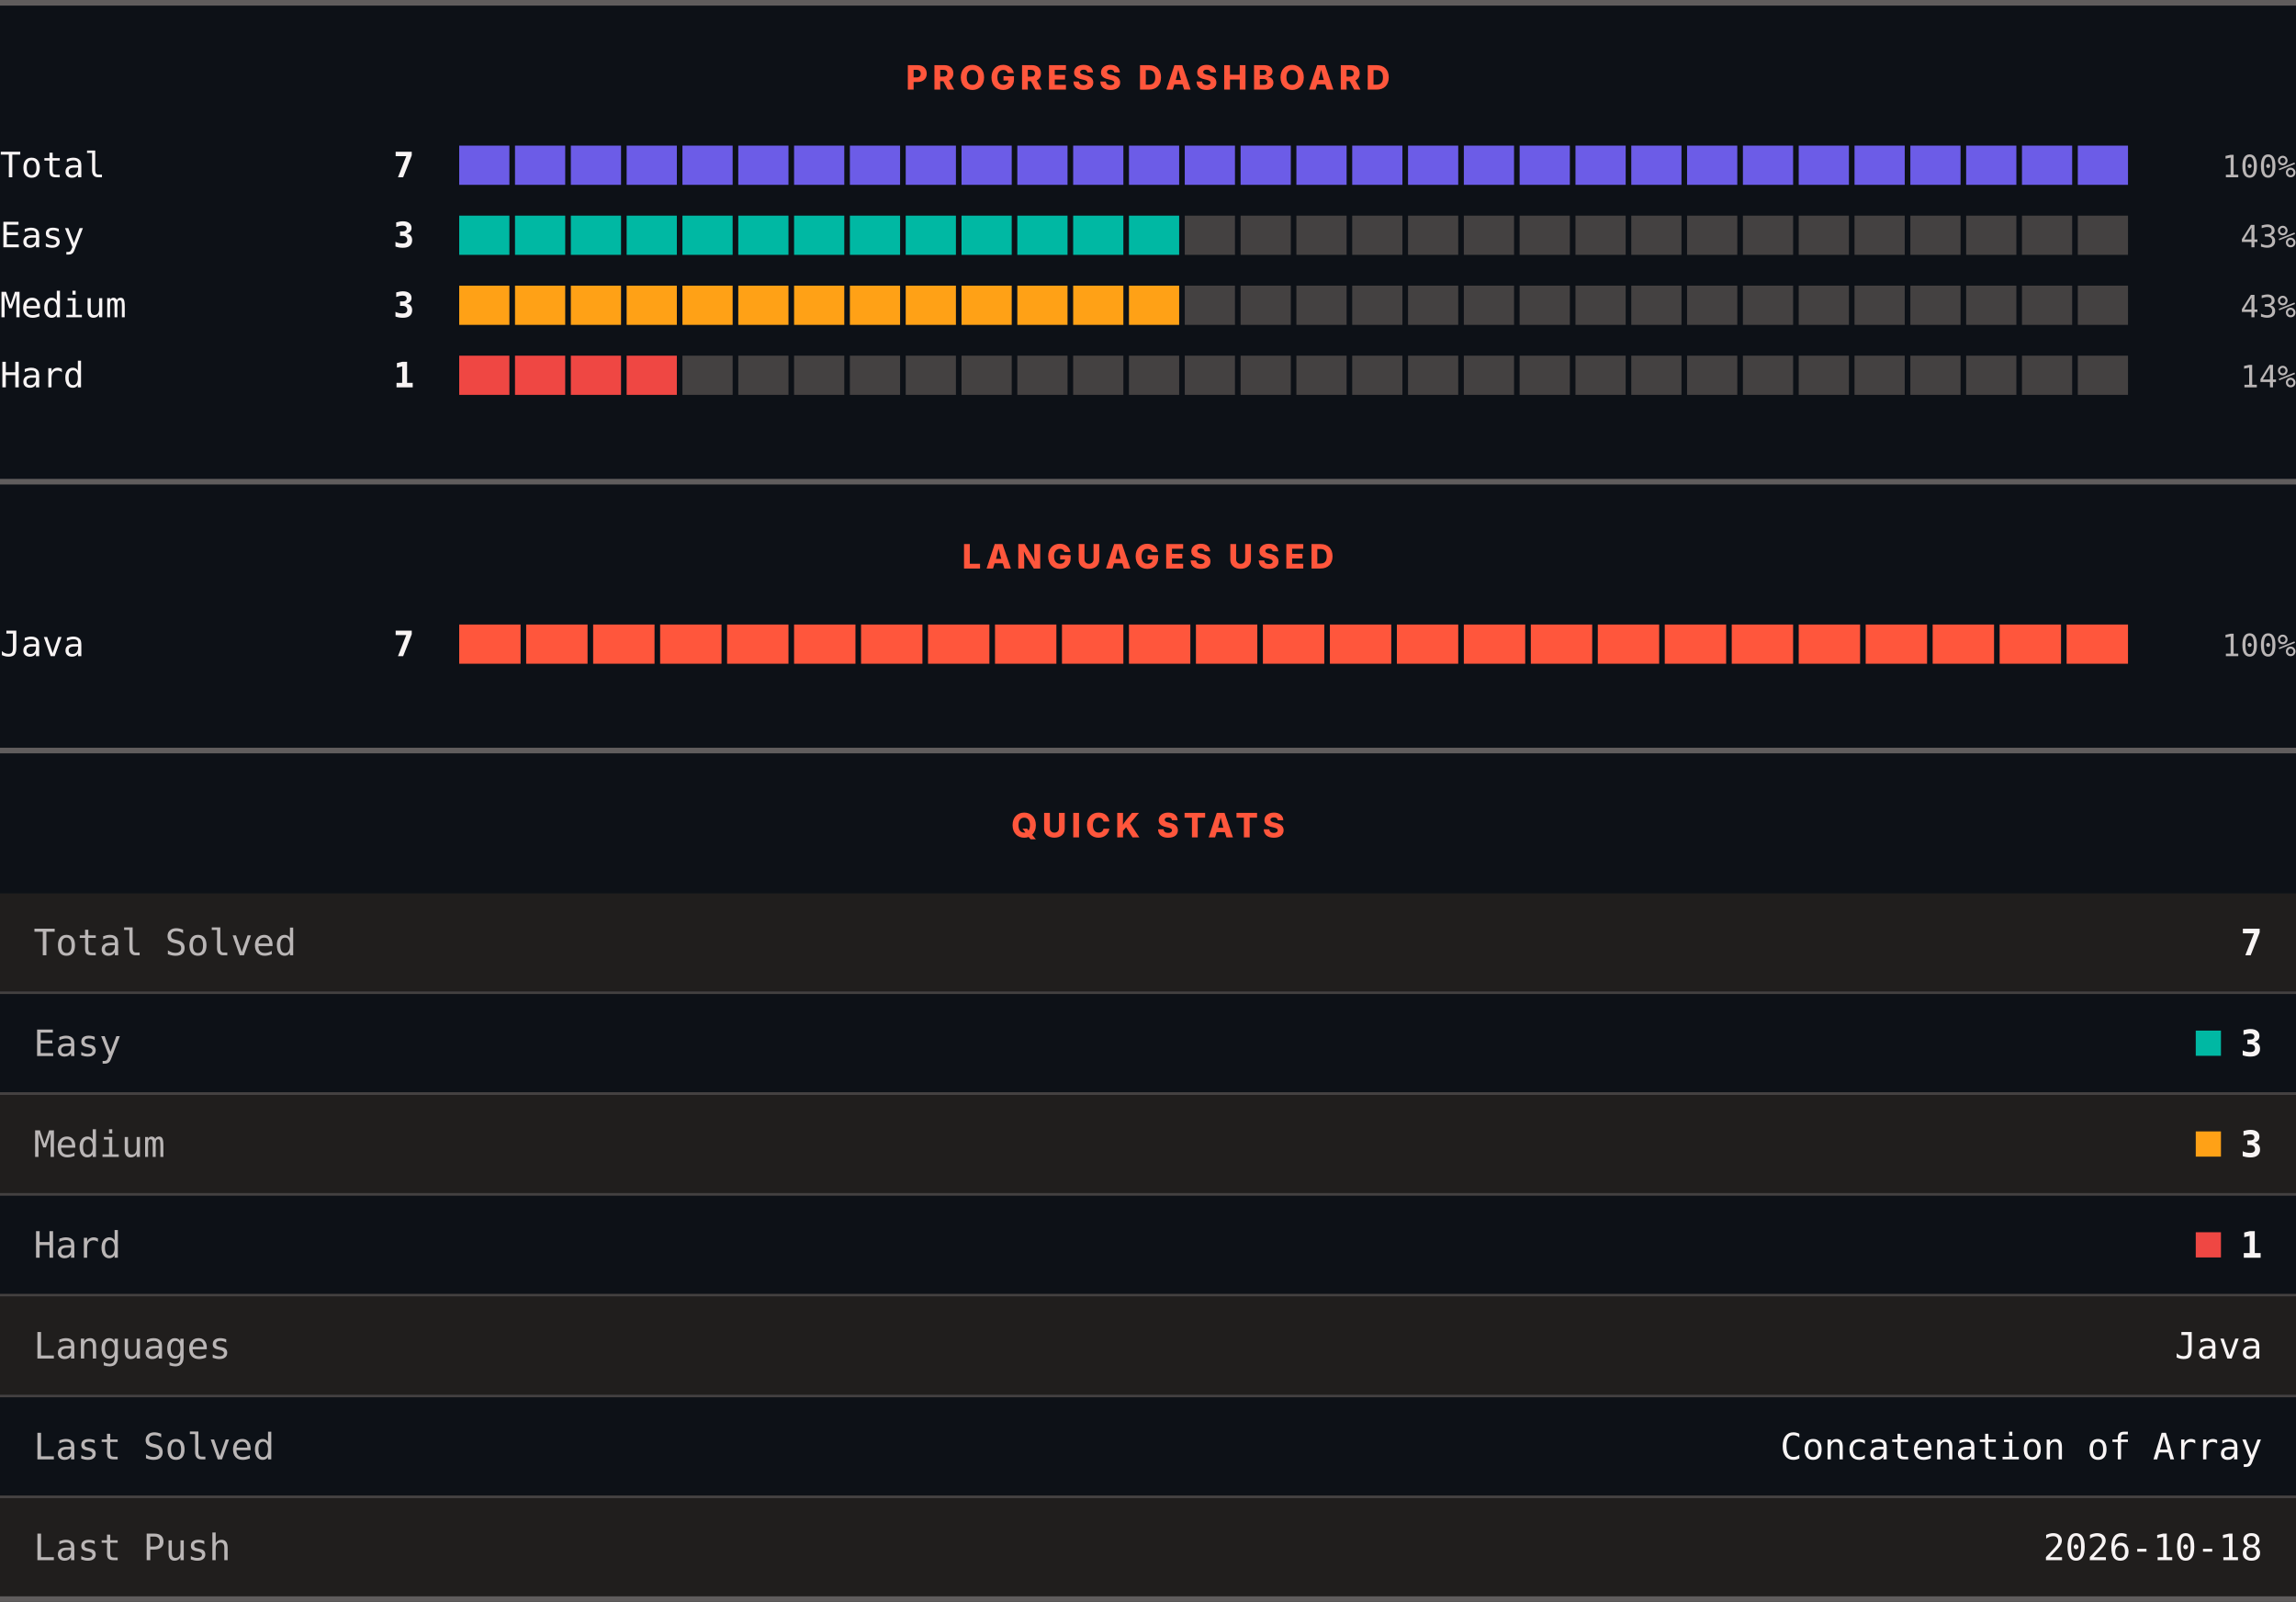
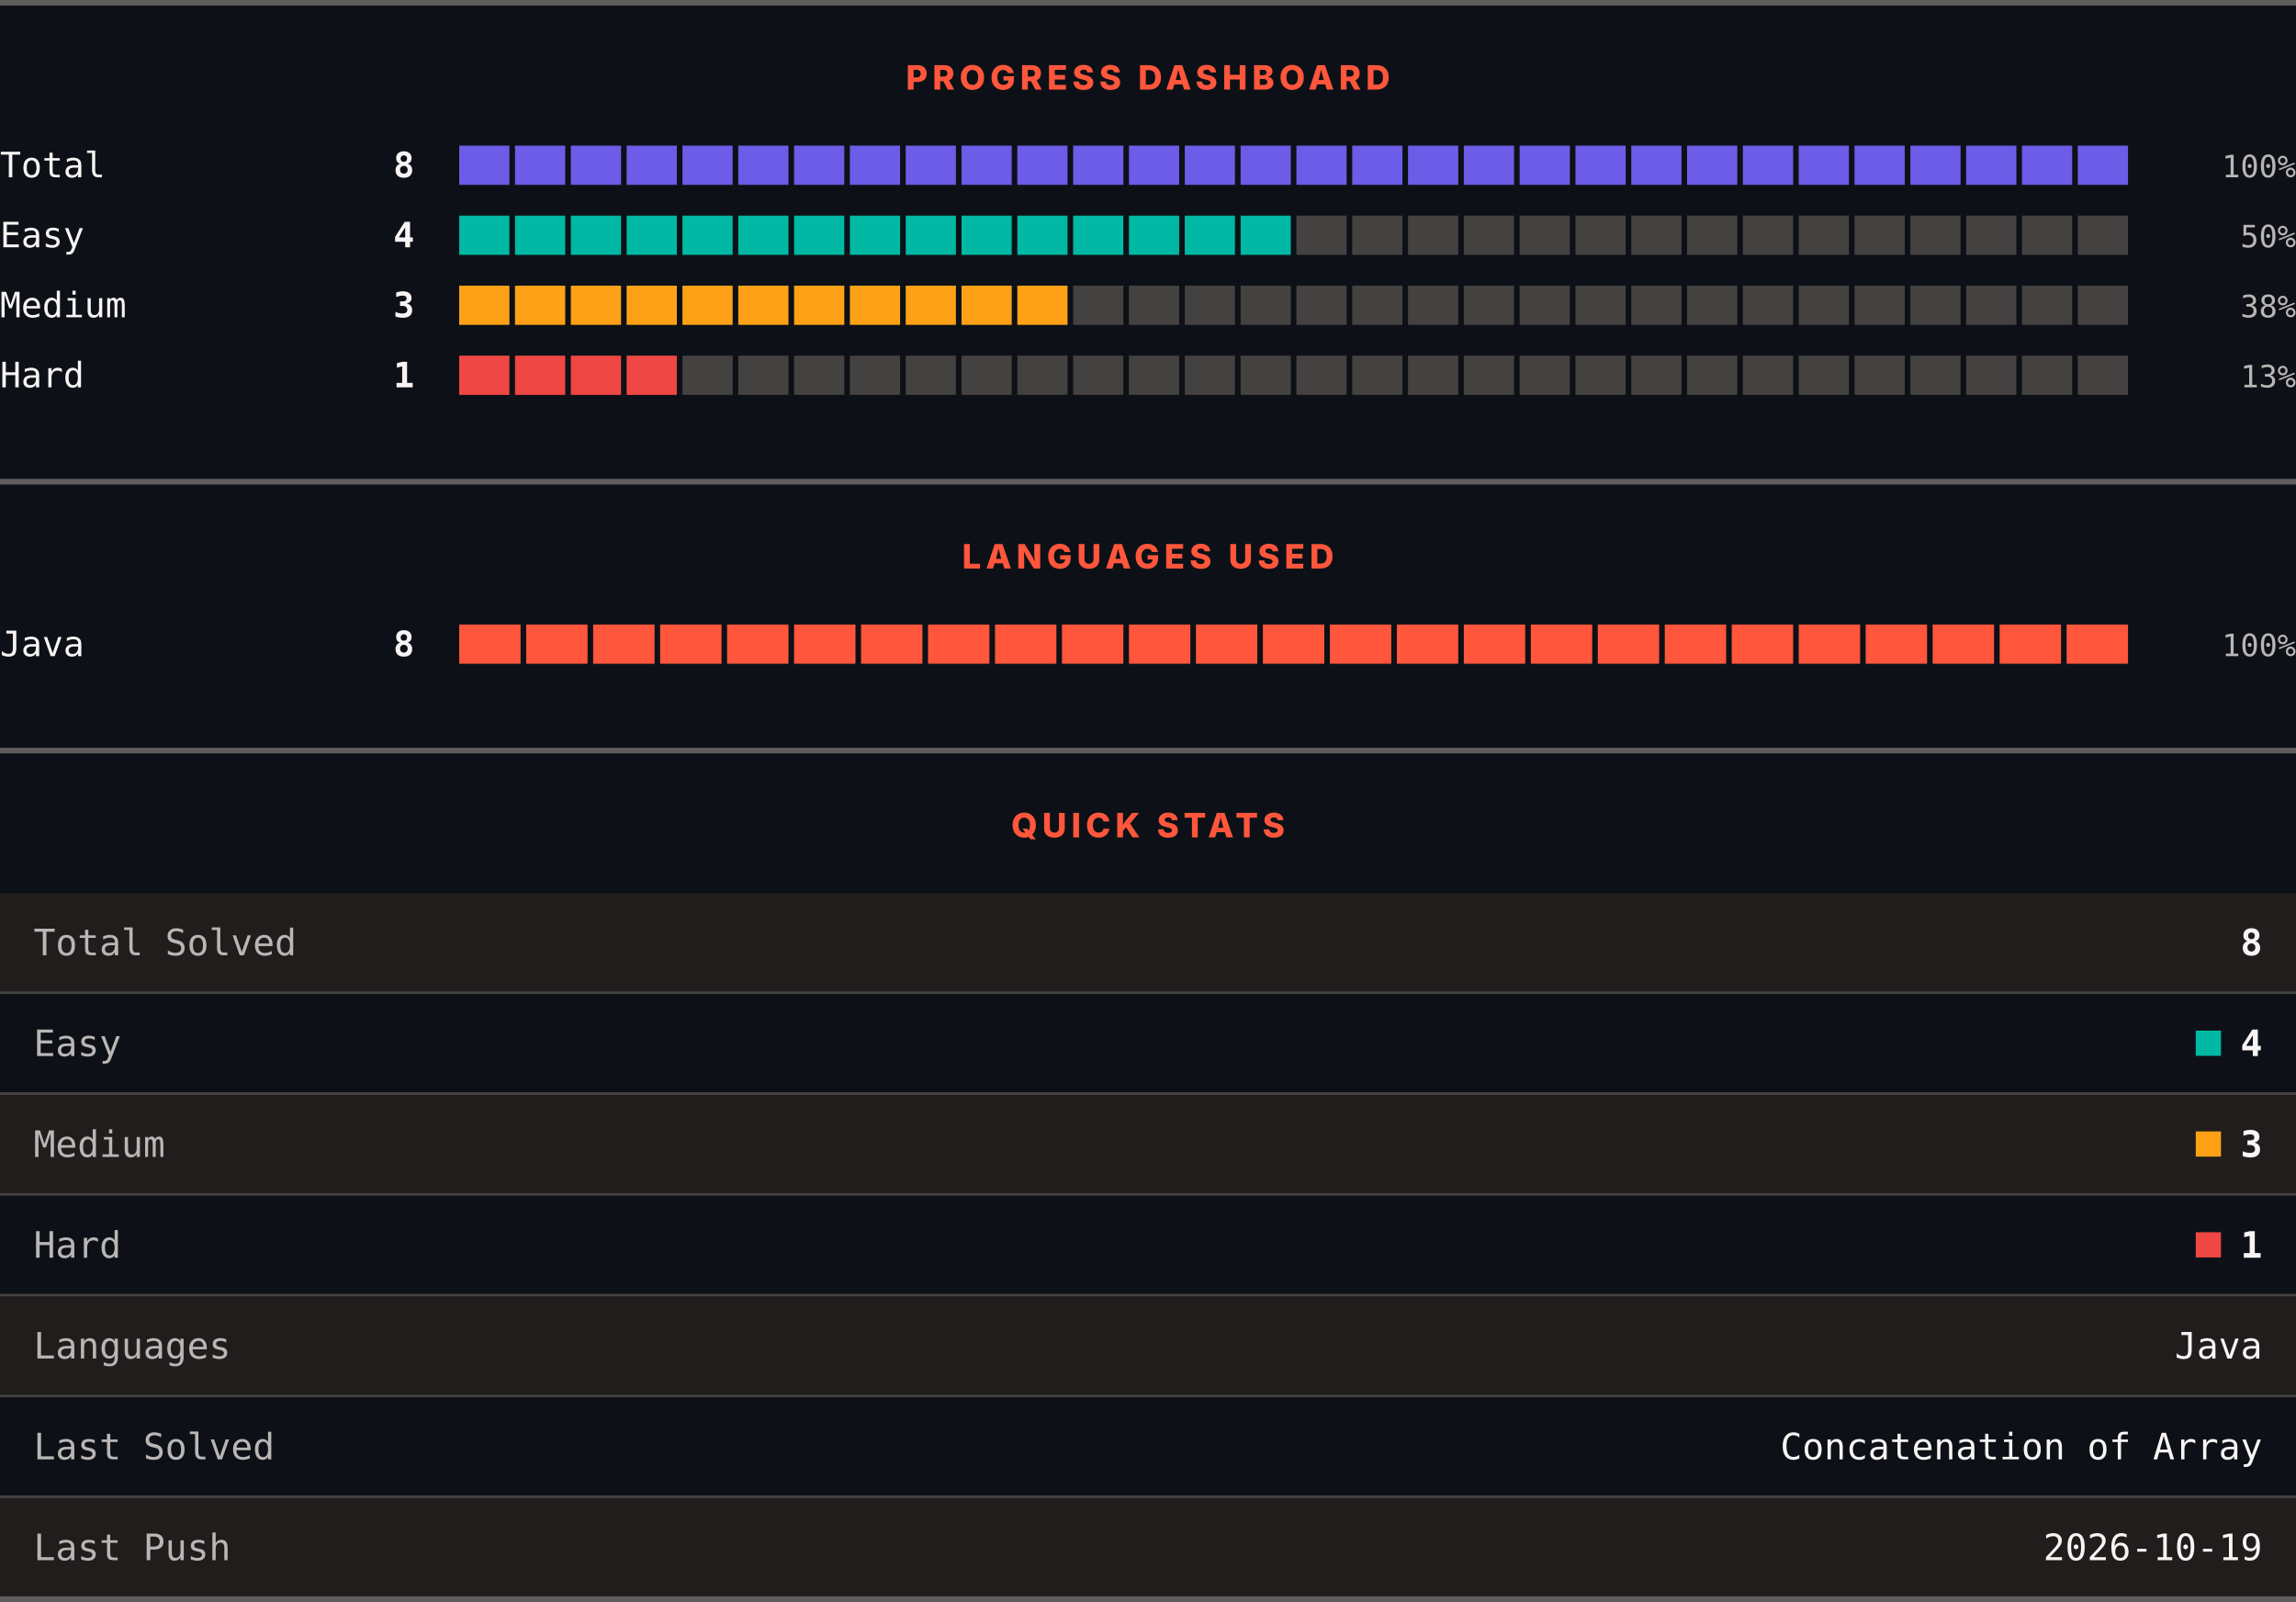
<svg xmlns="http://www.w3.org/2000/svg" width="820" height="572" viewBox="0 0 820 572" role="img" aria-label="LeetCode progress, languages and quick stats">
  <rect width="820" height="572" fill="#0d1117" />
  <rect x="0" y="0" width="820" height="2" fill="#605d5d" />
  <text x="410" y="32" text-anchor="middle" font-family="Archivo, system-ui, -apple-system, Segoe UI, sans-serif" font-size="12" font-weight="800" letter-spacing="1.68" fill="#ff563c">PROGRESS DASHBOARD</text>
  <text x="0" y="63.3" font-family="ui-monospace, SFMono-Regular, Menlo, Consolas, monospace" font-size="12.5" fill="#f8f4f4">Total</text>
-   <text x="148" y="63.3" text-anchor="end" font-family="ui-monospace, SFMono-Regular, Menlo, Consolas, monospace" font-size="12.5" font-weight="700" fill="#f8f4f4">7</text>
+   <text x="148" y="63.3" text-anchor="end" font-family="ui-monospace, SFMono-Regular, Menlo, Consolas, monospace" font-size="12.5" font-weight="700" fill="#f8f4f4">8</text>
  <rect x="164.00" y="52" width="17.93" height="14" fill="#6c5ce7" />
  <rect x="183.93" y="52" width="17.93" height="14" fill="#6c5ce7" />
  <rect x="203.87" y="52" width="17.93" height="14" fill="#6c5ce7" />
  <rect x="223.80" y="52" width="17.93" height="14" fill="#6c5ce7" />
  <rect x="243.73" y="52" width="17.93" height="14" fill="#6c5ce7" />
  <rect x="263.67" y="52" width="17.93" height="14" fill="#6c5ce7" />
  <rect x="283.60" y="52" width="17.93" height="14" fill="#6c5ce7" />
  <rect x="303.53" y="52" width="17.93" height="14" fill="#6c5ce7" />
  <rect x="323.47" y="52" width="17.93" height="14" fill="#6c5ce7" />
  <rect x="343.40" y="52" width="17.93" height="14" fill="#6c5ce7" />
  <rect x="363.33" y="52" width="17.93" height="14" fill="#6c5ce7" />
  <rect x="383.27" y="52" width="17.93" height="14" fill="#6c5ce7" />
  <rect x="403.20" y="52" width="17.93" height="14" fill="#6c5ce7" />
  <rect x="423.13" y="52" width="17.93" height="14" fill="#6c5ce7" />
  <rect x="443.07" y="52" width="17.93" height="14" fill="#6c5ce7" />
  <rect x="463.00" y="52" width="17.93" height="14" fill="#6c5ce7" />
  <rect x="482.93" y="52" width="17.93" height="14" fill="#6c5ce7" />
  <rect x="502.87" y="52" width="17.93" height="14" fill="#6c5ce7" />
  <rect x="522.80" y="52" width="17.93" height="14" fill="#6c5ce7" />
  <rect x="542.73" y="52" width="17.93" height="14" fill="#6c5ce7" />
  <rect x="562.67" y="52" width="17.93" height="14" fill="#6c5ce7" />
  <rect x="582.60" y="52" width="17.93" height="14" fill="#6c5ce7" />
  <rect x="602.53" y="52" width="17.93" height="14" fill="#6c5ce7" />
  <rect x="622.47" y="52" width="17.93" height="14" fill="#6c5ce7" />
  <rect x="642.40" y="52" width="17.93" height="14" fill="#6c5ce7" />
  <rect x="662.33" y="52" width="17.93" height="14" fill="#6c5ce7" />
  <rect x="682.27" y="52" width="17.93" height="14" fill="#6c5ce7" />
  <rect x="702.20" y="52" width="17.93" height="14" fill="#6c5ce7" />
  <rect x="722.13" y="52" width="17.93" height="14" fill="#6c5ce7" />
  <rect x="742.07" y="52" width="17.93" height="14" fill="#6c5ce7" />
  <text x="820" y="63.3" text-anchor="end" font-family="ui-monospace, SFMono-Regular, Menlo, Consolas, monospace" font-size="11" fill="#bab6b6">100%</text>
  <text x="0" y="88.3" font-family="ui-monospace, SFMono-Regular, Menlo, Consolas, monospace" font-size="12.5" fill="#f8f4f4">Easy</text>
-   <text x="148" y="88.3" text-anchor="end" font-family="ui-monospace, SFMono-Regular, Menlo, Consolas, monospace" font-size="12.5" font-weight="700" fill="#f8f4f4">3</text>
+   <text x="148" y="88.3" text-anchor="end" font-family="ui-monospace, SFMono-Regular, Menlo, Consolas, monospace" font-size="12.5" font-weight="700" fill="#f8f4f4">4</text>
  <rect x="164.00" y="77" width="17.93" height="14" fill="#00b8a3" />
  <rect x="183.93" y="77" width="17.93" height="14" fill="#00b8a3" />
  <rect x="203.87" y="77" width="17.93" height="14" fill="#00b8a3" />
  <rect x="223.80" y="77" width="17.93" height="14" fill="#00b8a3" />
  <rect x="243.73" y="77" width="17.93" height="14" fill="#00b8a3" />
  <rect x="263.67" y="77" width="17.93" height="14" fill="#00b8a3" />
  <rect x="283.60" y="77" width="17.93" height="14" fill="#00b8a3" />
  <rect x="303.53" y="77" width="17.93" height="14" fill="#00b8a3" />
  <rect x="323.47" y="77" width="17.93" height="14" fill="#00b8a3" />
  <rect x="343.40" y="77" width="17.93" height="14" fill="#00b8a3" />
  <rect x="363.33" y="77" width="17.93" height="14" fill="#00b8a3" />
  <rect x="383.27" y="77" width="17.93" height="14" fill="#00b8a3" />
  <rect x="403.20" y="77" width="17.93" height="14" fill="#00b8a3" />
-   <rect x="423.13" y="77" width="17.93" height="14" fill="#444141" />
-   <rect x="443.07" y="77" width="17.93" height="14" fill="#444141" />
+   <rect x="423.13" y="77" width="17.93" height="14" fill="#00b8a3" />
+   <rect x="443.07" y="77" width="17.93" height="14" fill="#00b8a3" />
  <rect x="463.00" y="77" width="17.93" height="14" fill="#444141" />
  <rect x="482.93" y="77" width="17.93" height="14" fill="#444141" />
  <rect x="502.87" y="77" width="17.93" height="14" fill="#444141" />
  <rect x="522.80" y="77" width="17.93" height="14" fill="#444141" />
  <rect x="542.73" y="77" width="17.93" height="14" fill="#444141" />
  <rect x="562.67" y="77" width="17.93" height="14" fill="#444141" />
  <rect x="582.60" y="77" width="17.93" height="14" fill="#444141" />
  <rect x="602.53" y="77" width="17.93" height="14" fill="#444141" />
  <rect x="622.47" y="77" width="17.93" height="14" fill="#444141" />
  <rect x="642.40" y="77" width="17.93" height="14" fill="#444141" />
  <rect x="662.33" y="77" width="17.93" height="14" fill="#444141" />
  <rect x="682.27" y="77" width="17.93" height="14" fill="#444141" />
  <rect x="702.20" y="77" width="17.93" height="14" fill="#444141" />
  <rect x="722.13" y="77" width="17.93" height="14" fill="#444141" />
  <rect x="742.07" y="77" width="17.93" height="14" fill="#444141" />
-   <text x="820" y="88.3" text-anchor="end" font-family="ui-monospace, SFMono-Regular, Menlo, Consolas, monospace" font-size="11" fill="#bab6b6">43%</text>
+   <text x="820" y="88.3" text-anchor="end" font-family="ui-monospace, SFMono-Regular, Menlo, Consolas, monospace" font-size="11" fill="#bab6b6">50%</text>
  <text x="0" y="113.3" font-family="ui-monospace, SFMono-Regular, Menlo, Consolas, monospace" font-size="12.5" fill="#f8f4f4">Medium</text>
  <text x="148" y="113.3" text-anchor="end" font-family="ui-monospace, SFMono-Regular, Menlo, Consolas, monospace" font-size="12.5" font-weight="700" fill="#f8f4f4">3</text>
  <rect x="164.00" y="102" width="17.93" height="14" fill="#ffa116" />
  <rect x="183.93" y="102" width="17.93" height="14" fill="#ffa116" />
  <rect x="203.87" y="102" width="17.93" height="14" fill="#ffa116" />
  <rect x="223.80" y="102" width="17.93" height="14" fill="#ffa116" />
  <rect x="243.73" y="102" width="17.93" height="14" fill="#ffa116" />
  <rect x="263.67" y="102" width="17.93" height="14" fill="#ffa116" />
  <rect x="283.60" y="102" width="17.93" height="14" fill="#ffa116" />
  <rect x="303.53" y="102" width="17.93" height="14" fill="#ffa116" />
  <rect x="323.47" y="102" width="17.93" height="14" fill="#ffa116" />
  <rect x="343.40" y="102" width="17.93" height="14" fill="#ffa116" />
  <rect x="363.33" y="102" width="17.93" height="14" fill="#ffa116" />
-   <rect x="383.27" y="102" width="17.93" height="14" fill="#ffa116" />
-   <rect x="403.20" y="102" width="17.93" height="14" fill="#ffa116" />
+   <rect x="383.27" y="102" width="17.93" height="14" fill="#444141" />
+   <rect x="403.20" y="102" width="17.93" height="14" fill="#444141" />
  <rect x="423.13" y="102" width="17.93" height="14" fill="#444141" />
  <rect x="443.07" y="102" width="17.93" height="14" fill="#444141" />
  <rect x="463.00" y="102" width="17.93" height="14" fill="#444141" />
  <rect x="482.93" y="102" width="17.93" height="14" fill="#444141" />
  <rect x="502.87" y="102" width="17.93" height="14" fill="#444141" />
  <rect x="522.80" y="102" width="17.93" height="14" fill="#444141" />
  <rect x="542.73" y="102" width="17.93" height="14" fill="#444141" />
  <rect x="562.67" y="102" width="17.93" height="14" fill="#444141" />
  <rect x="582.60" y="102" width="17.93" height="14" fill="#444141" />
  <rect x="602.53" y="102" width="17.93" height="14" fill="#444141" />
  <rect x="622.47" y="102" width="17.93" height="14" fill="#444141" />
  <rect x="642.40" y="102" width="17.93" height="14" fill="#444141" />
  <rect x="662.33" y="102" width="17.93" height="14" fill="#444141" />
  <rect x="682.27" y="102" width="17.93" height="14" fill="#444141" />
  <rect x="702.20" y="102" width="17.93" height="14" fill="#444141" />
  <rect x="722.13" y="102" width="17.93" height="14" fill="#444141" />
  <rect x="742.07" y="102" width="17.93" height="14" fill="#444141" />
-   <text x="820" y="113.3" text-anchor="end" font-family="ui-monospace, SFMono-Regular, Menlo, Consolas, monospace" font-size="11" fill="#bab6b6">43%</text>
+   <text x="820" y="113.3" text-anchor="end" font-family="ui-monospace, SFMono-Regular, Menlo, Consolas, monospace" font-size="11" fill="#bab6b6">38%</text>
  <text x="0" y="138.3" font-family="ui-monospace, SFMono-Regular, Menlo, Consolas, monospace" font-size="12.5" fill="#f8f4f4">Hard</text>
  <text x="148" y="138.3" text-anchor="end" font-family="ui-monospace, SFMono-Regular, Menlo, Consolas, monospace" font-size="12.5" font-weight="700" fill="#f8f4f4">1</text>
  <rect x="164.00" y="127" width="17.93" height="14" fill="#ef4743" />
  <rect x="183.93" y="127" width="17.93" height="14" fill="#ef4743" />
  <rect x="203.87" y="127" width="17.93" height="14" fill="#ef4743" />
  <rect x="223.80" y="127" width="17.93" height="14" fill="#ef4743" />
  <rect x="243.73" y="127" width="17.93" height="14" fill="#444141" />
  <rect x="263.67" y="127" width="17.93" height="14" fill="#444141" />
  <rect x="283.60" y="127" width="17.93" height="14" fill="#444141" />
  <rect x="303.53" y="127" width="17.93" height="14" fill="#444141" />
  <rect x="323.47" y="127" width="17.93" height="14" fill="#444141" />
  <rect x="343.40" y="127" width="17.93" height="14" fill="#444141" />
  <rect x="363.33" y="127" width="17.93" height="14" fill="#444141" />
  <rect x="383.27" y="127" width="17.93" height="14" fill="#444141" />
  <rect x="403.20" y="127" width="17.93" height="14" fill="#444141" />
  <rect x="423.13" y="127" width="17.93" height="14" fill="#444141" />
  <rect x="443.07" y="127" width="17.93" height="14" fill="#444141" />
  <rect x="463.00" y="127" width="17.93" height="14" fill="#444141" />
  <rect x="482.93" y="127" width="17.93" height="14" fill="#444141" />
  <rect x="502.87" y="127" width="17.93" height="14" fill="#444141" />
  <rect x="522.80" y="127" width="17.93" height="14" fill="#444141" />
  <rect x="542.73" y="127" width="17.93" height="14" fill="#444141" />
  <rect x="562.67" y="127" width="17.93" height="14" fill="#444141" />
  <rect x="582.60" y="127" width="17.93" height="14" fill="#444141" />
  <rect x="602.53" y="127" width="17.93" height="14" fill="#444141" />
  <rect x="622.47" y="127" width="17.93" height="14" fill="#444141" />
  <rect x="642.40" y="127" width="17.93" height="14" fill="#444141" />
  <rect x="662.33" y="127" width="17.93" height="14" fill="#444141" />
  <rect x="682.27" y="127" width="17.93" height="14" fill="#444141" />
  <rect x="702.20" y="127" width="17.93" height="14" fill="#444141" />
  <rect x="722.13" y="127" width="17.93" height="14" fill="#444141" />
  <rect x="742.07" y="127" width="17.93" height="14" fill="#444141" />
-   <text x="820" y="138.3" text-anchor="end" font-family="ui-monospace, SFMono-Regular, Menlo, Consolas, monospace" font-size="11" fill="#bab6b6">14%</text>
+   <text x="820" y="138.3" text-anchor="end" font-family="ui-monospace, SFMono-Regular, Menlo, Consolas, monospace" font-size="11" fill="#bab6b6">13%</text>
  <rect x="0" y="171" width="820" height="2" fill="#605d5d" />
  <text x="410" y="203" text-anchor="middle" font-family="Archivo, system-ui, -apple-system, Segoe UI, sans-serif" font-size="12" font-weight="800" letter-spacing="1.68" fill="#ff563c">LANGUAGES USED</text>
  <text x="0" y="234.3" font-family="ui-monospace, SFMono-Regular, Menlo, Consolas, monospace" font-size="12.5" fill="#f8f4f4">Java</text>
-   <text x="148" y="234.3" text-anchor="end" font-family="ui-monospace, SFMono-Regular, Menlo, Consolas, monospace" font-size="12.5" font-weight="700" fill="#f8f4f4">7</text>
+   <text x="148" y="234.3" text-anchor="end" font-family="ui-monospace, SFMono-Regular, Menlo, Consolas, monospace" font-size="12.5" font-weight="700" fill="#f8f4f4">8</text>
  <rect x="164.00" y="223" width="21.92" height="14" fill="#ff563c" />
  <rect x="187.92" y="223" width="21.92" height="14" fill="#ff563c" />
  <rect x="211.84" y="223" width="21.92" height="14" fill="#ff563c" />
  <rect x="235.76" y="223" width="21.92" height="14" fill="#ff563c" />
  <rect x="259.68" y="223" width="21.92" height="14" fill="#ff563c" />
  <rect x="283.60" y="223" width="21.92" height="14" fill="#ff563c" />
  <rect x="307.52" y="223" width="21.92" height="14" fill="#ff563c" />
  <rect x="331.44" y="223" width="21.92" height="14" fill="#ff563c" />
  <rect x="355.36" y="223" width="21.92" height="14" fill="#ff563c" />
  <rect x="379.28" y="223" width="21.92" height="14" fill="#ff563c" />
  <rect x="403.20" y="223" width="21.92" height="14" fill="#ff563c" />
  <rect x="427.12" y="223" width="21.92" height="14" fill="#ff563c" />
  <rect x="451.04" y="223" width="21.92" height="14" fill="#ff563c" />
  <rect x="474.96" y="223" width="21.92" height="14" fill="#ff563c" />
  <rect x="498.88" y="223" width="21.92" height="14" fill="#ff563c" />
  <rect x="522.80" y="223" width="21.92" height="14" fill="#ff563c" />
  <rect x="546.72" y="223" width="21.92" height="14" fill="#ff563c" />
  <rect x="570.64" y="223" width="21.92" height="14" fill="#ff563c" />
  <rect x="594.56" y="223" width="21.92" height="14" fill="#ff563c" />
  <rect x="618.48" y="223" width="21.92" height="14" fill="#ff563c" />
  <rect x="642.40" y="223" width="21.92" height="14" fill="#ff563c" />
  <rect x="666.32" y="223" width="21.92" height="14" fill="#ff563c" />
  <rect x="690.24" y="223" width="21.92" height="14" fill="#ff563c" />
  <rect x="714.16" y="223" width="21.92" height="14" fill="#ff563c" />
  <rect x="738.08" y="223" width="21.92" height="14" fill="#ff563c" />
  <text x="820" y="234.3" text-anchor="end" font-family="ui-monospace, SFMono-Regular, Menlo, Consolas, monospace" font-size="11" fill="#bab6b6">100%</text>
  <rect x="0" y="267" width="820" height="2" fill="#605d5d" />
  <text x="410" y="299" text-anchor="middle" font-family="Archivo, system-ui, -apple-system, Segoe UI, sans-serif" font-size="12" font-weight="800" letter-spacing="1.68" fill="#ff563c">QUICK STATS</text>
  <rect x="0" y="319" width="820" height="35" fill="#201e1d" />
  <text x="12" y="341.1" font-family="ui-monospace, SFMono-Regular, Menlo, Consolas, monospace" font-size="13" fill="#bab6b6">Total Solved</text>
-   <text x="808" y="341.1" text-anchor="end" font-family="ui-monospace, SFMono-Regular, Menlo, Consolas, monospace" font-size="13" font-weight="700" fill="#f8f4f4">7</text>
+   <text x="808" y="341.1" text-anchor="end" font-family="ui-monospace, SFMono-Regular, Menlo, Consolas, monospace" font-size="13" font-weight="700" fill="#f8f4f4">8</text>
  <rect x="0" y="354" width="820" height="1" fill="#444141" />
  <rect x="0" y="355" width="820" height="35" fill="#0d1117" />
  <text x="12" y="377.1" font-family="ui-monospace, SFMono-Regular, Menlo, Consolas, monospace" font-size="13" fill="#bab6b6">Easy</text>
  <rect x="784.2" y="368" width="9" height="9" fill="#00b8a3" />
-   <text x="808" y="377.1" text-anchor="end" font-family="ui-monospace, SFMono-Regular, Menlo, Consolas, monospace" font-size="13" font-weight="700" fill="#f8f4f4">3</text>
+   <text x="808" y="377.1" text-anchor="end" font-family="ui-monospace, SFMono-Regular, Menlo, Consolas, monospace" font-size="13" font-weight="700" fill="#f8f4f4">4</text>
  <rect x="0" y="390" width="820" height="1" fill="#444141" />
  <rect x="0" y="391" width="820" height="35" fill="#201e1d" />
  <text x="12" y="413.1" font-family="ui-monospace, SFMono-Regular, Menlo, Consolas, monospace" font-size="13" fill="#bab6b6">Medium</text>
  <rect x="784.2" y="404" width="9" height="9" fill="#ffa116" />
  <text x="808" y="413.1" text-anchor="end" font-family="ui-monospace, SFMono-Regular, Menlo, Consolas, monospace" font-size="13" font-weight="700" fill="#f8f4f4">3</text>
  <rect x="0" y="426" width="820" height="1" fill="#444141" />
  <rect x="0" y="427" width="820" height="35" fill="#0d1117" />
  <text x="12" y="449.1" font-family="ui-monospace, SFMono-Regular, Menlo, Consolas, monospace" font-size="13" fill="#bab6b6">Hard</text>
  <rect x="784.2" y="440" width="9" height="9" fill="#ef4743" />
  <text x="808" y="449.1" text-anchor="end" font-family="ui-monospace, SFMono-Regular, Menlo, Consolas, monospace" font-size="13" font-weight="700" fill="#f8f4f4">1</text>
  <rect x="0" y="462" width="820" height="1" fill="#444141" />
  <rect x="0" y="463" width="820" height="35" fill="#201e1d" />
  <text x="12" y="485.1" font-family="ui-monospace, SFMono-Regular, Menlo, Consolas, monospace" font-size="13" fill="#bab6b6">Languages</text>
  <text x="808" y="485.1" text-anchor="end" font-family="ui-monospace, SFMono-Regular, Menlo, Consolas, monospace" font-size="13" fill="#f8f4f4">Java</text>
  <rect x="0" y="498" width="820" height="1" fill="#444141" />
  <rect x="0" y="499" width="820" height="35" fill="#0d1117" />
  <text x="12" y="521.1" font-family="ui-monospace, SFMono-Regular, Menlo, Consolas, monospace" font-size="13" fill="#bab6b6">Last Solved</text>
  <text x="808" y="521.1" text-anchor="end" font-family="ui-monospace, SFMono-Regular, Menlo, Consolas, monospace" font-size="13" fill="#f8f4f4">Concatenation of Array</text>
  <rect x="0" y="534" width="820" height="1" fill="#444141" />
  <rect x="0" y="535" width="820" height="35" fill="#201e1d" />
  <text x="12" y="557.1" font-family="ui-monospace, SFMono-Regular, Menlo, Consolas, monospace" font-size="13" fill="#bab6b6">Last Push</text>
-   <text x="808" y="557.1" text-anchor="end" font-family="ui-monospace, SFMono-Regular, Menlo, Consolas, monospace" font-size="13" fill="#f8f4f4">2026-10-18</text>
+   <text x="808" y="557.1" text-anchor="end" font-family="ui-monospace, SFMono-Regular, Menlo, Consolas, monospace" font-size="13" fill="#f8f4f4">2026-10-19</text>
  <rect x="0" y="570" width="820" height="2" fill="#605d5d" />
</svg>
